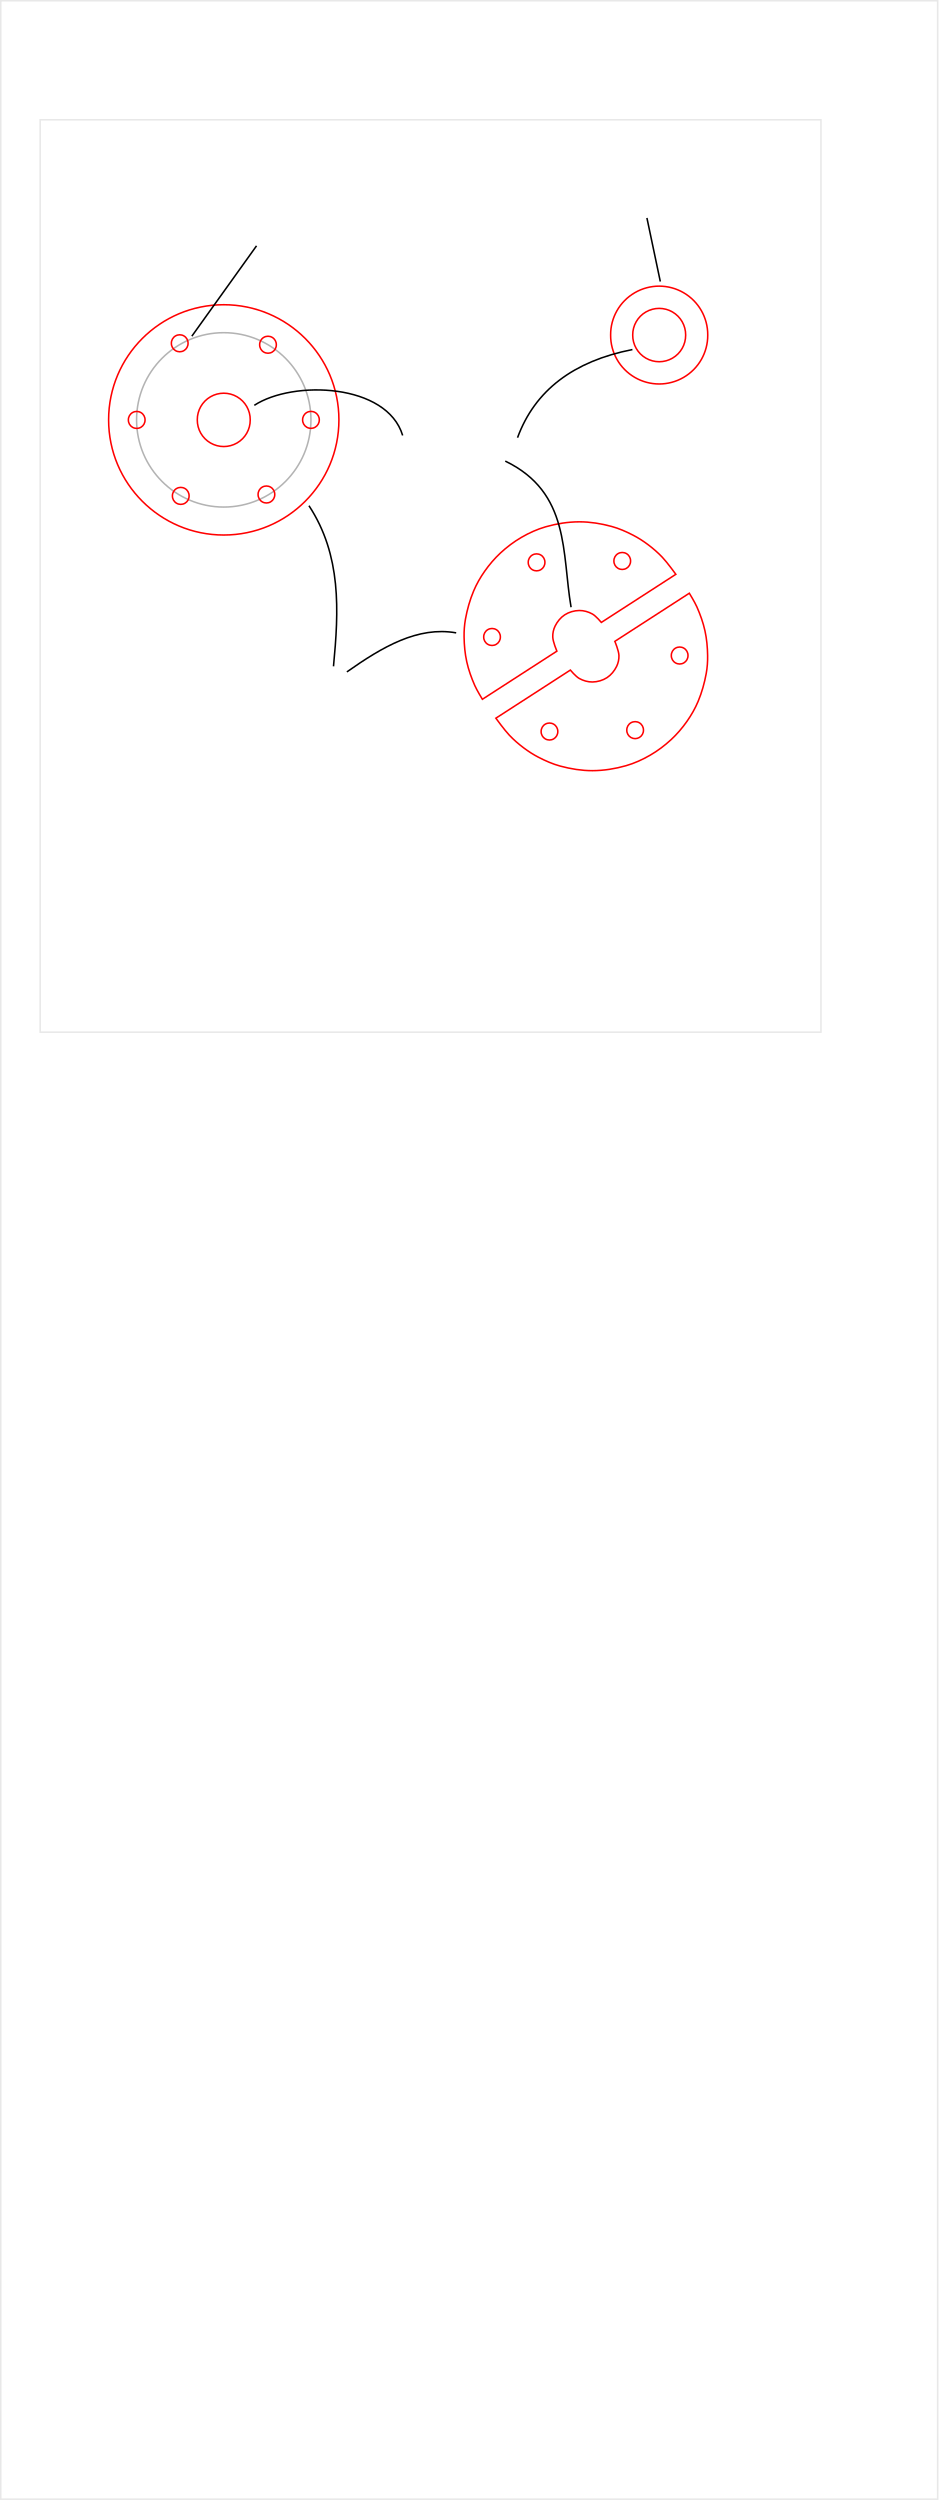
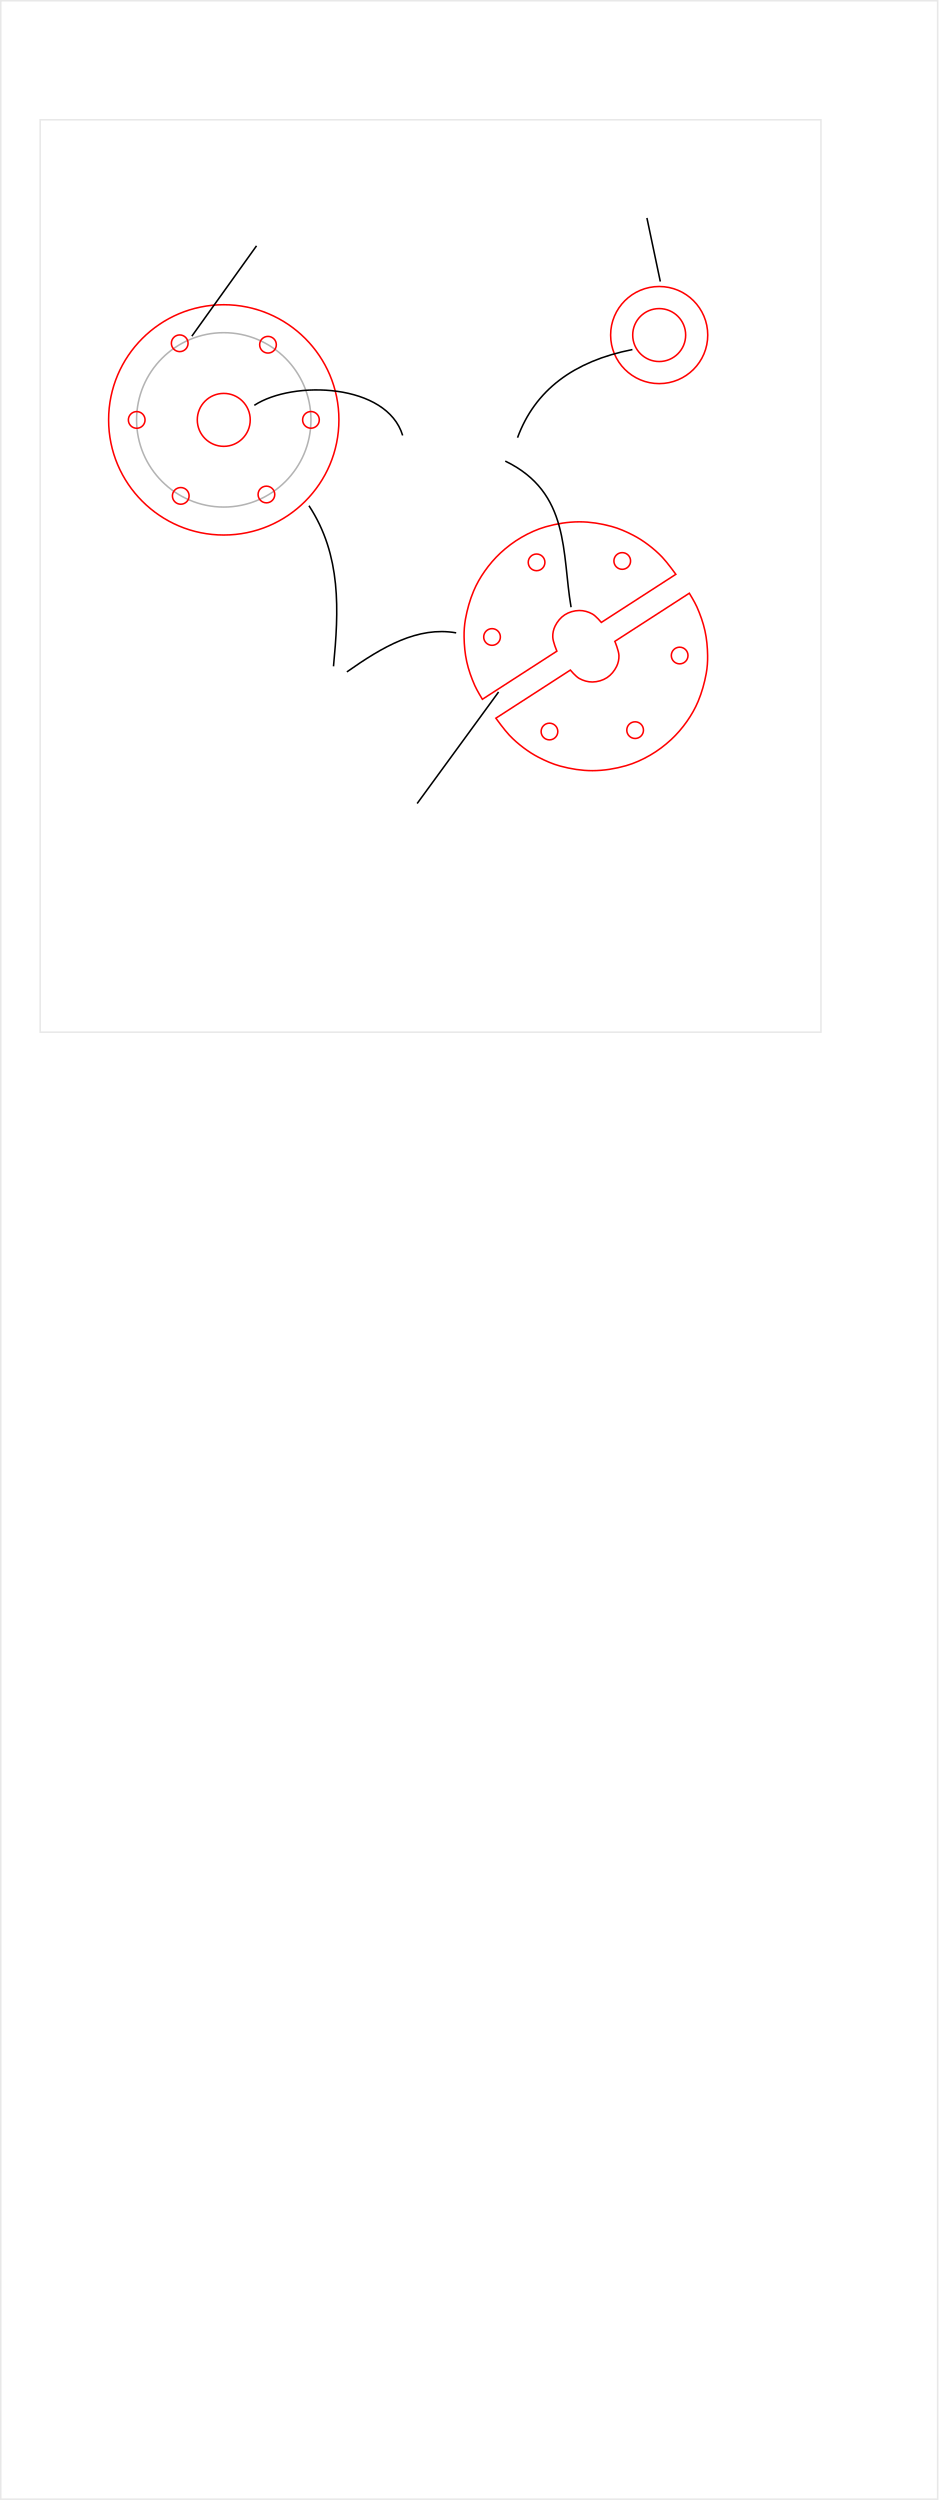
<svg xmlns="http://www.w3.org/2000/svg" width="601" height="1601" id="svg2" version="1.1">
  <defs id="defs4" />
  <g id="layer1" transform="translate(-45.21875,108.125)">
    <rect style="opacity:0.449;fill:none;stroke:#cccccc;stroke-width:1;stroke-linecap:butt;stroke-miterlimit:4;stroke-opacity:1;stroke-dasharray:none;stroke-dashoffset:0" id="rect2985" width="600" height="1599.999" x="45.714" y="-107.638" />
    <flowRoot xml:space="preserve" id="flowRoot2987" style="line-height:125%;letter-spacing:0px;word-spacing:0px;color:#000000;fill:#000000;fill-opacity:1;fill-rule:nonzero;stroke:none;stroke-width:1px;marker:none;visibility:visible;display:inline;overflow:visible;enable-background:accumulate" transform="translate(45.21875,-108.125)">
      <flowRegion id="flowRegion2989">
        <rect id="rect2991" width="300" height="88.571" x="31.429" y="15.286" />
      </flowRegion>
      <flowPara id="flowPara2993">bagel_parameters.svg</flowPara>
    </flowRoot>
-     <path transform="matrix(1.759036,0,0,1.759036,-614.2709,-260.1241)" style="fill:none;stroke:#ff0000;stroke-width:0.568;stroke-linecap:round;stroke-miterlimit:4;stroke-opacity:1;stroke-dasharray:none;stroke-dashoffset:0" id="path3014" d="m 267.69,184.845 a 17.678,17.678 0 1 1 -35.355,0 17.678,17.678 0 1 1 35.355,0 z" />
-     <path style="fill:none;stroke:#ff0000;stroke-width:0.568;stroke-linecap:round;stroke-miterlimit:4;stroke-opacity:1;stroke-dasharray:none;stroke-dashoffset:0" id="path3016" d="m 288.904,197.472 a 41.921,41.921 0 1 1 -83.843,0 41.921,41.921 0 1 1 83.843,0 z" transform="matrix(1.759036,0,0,1.759036,-608.9402,-282.3353)" />
-     <path style="fill:none;stroke:#b3b3b3;stroke-width:0.751;stroke-linecap:round;stroke-miterlimit:4;stroke-opacity:1;stroke-dasharray:none;stroke-dashoffset:0" id="path3016-2" d="m 288.904,197.472 a 41.921,41.921 0 1 1 -83.843,0 41.921,41.921 0 1 1 83.843,0 z" transform="matrix(1.331939,0,0,1.331939,-503.4548,-197.9958)" />
-     <path style="fill:none;stroke:#ff0000;stroke-width:0.568;stroke-linecap:round;stroke-miterlimit:4;stroke-opacity:1;stroke-dasharray:none;stroke-dashoffset:0" id="path3219" d="m 335.714,151.121 a 3.036,3.036 0 1 1 -6.071,0 3.036,3.036 0 1 1 6.071,0 z" transform="matrix(1.759036,0,0,1.759036,-703.8464,-200.8021)" />
-     <path style="fill:none;stroke:#ff0000;stroke-width:0.568;stroke-linecap:round;stroke-miterlimit:4;stroke-opacity:1;stroke-dasharray:none;stroke-dashoffset:0" id="path3219-0" d="m 335.714,151.121 a 3.036,3.036 0 1 1 -6.071,0 3.036,3.036 0 1 1 6.071,0 z" transform="matrix(1.759036,0,0,1.759036,-731.3592,-248.9261)" />
-     <path style="fill:none;stroke:#ff0000;stroke-width:0.568;stroke-linecap:round;stroke-miterlimit:4;stroke-opacity:1;stroke-dasharray:none;stroke-dashoffset:0" id="path3219-0-0" d="m 335.714,151.121 a 3.036,3.036 0 1 1 -6.071,0 3.036,3.036 0 1 1 6.071,0 z" transform="matrix(1.759036,0,0,1.759036,-787.8912,-249.8556)" />
-     <path style="fill:none;stroke:#ff0000;stroke-width:0.568;stroke-linecap:round;stroke-miterlimit:4;stroke-opacity:1;stroke-dasharray:none;stroke-dashoffset:0" id="path3219-0-0-2" d="m 335.714,151.121 a 3.036,3.036 0 1 1 -6.071,0 3.036,3.036 0 1 1 6.071,0 z" transform="matrix(1.759036,0,0,1.759036,-815.4331,-200.7689)" />
-     <path style="fill:none;stroke:#ff0000;stroke-width:0.568;stroke-linecap:round;stroke-miterlimit:4;stroke-opacity:1;stroke-dasharray:none;stroke-dashoffset:0" id="path3219-0-0-5" d="m 335.714,151.121 a 3.036,3.036 0 1 1 -6.071,0 3.036,3.036 0 1 1 6.071,0 z" transform="matrix(1.759036,0,0,1.759036,-787.2249,-152.1264)" />
-     <path style="fill:none;stroke:#ff0000;stroke-width:0.568;stroke-linecap:round;stroke-miterlimit:4;stroke-opacity:1;stroke-dasharray:none;stroke-dashoffset:0" id="path3219-0-0-4" d="m 335.714,151.121 a 3.036,3.036 0 1 1 -6.071,0 3.036,3.036 0 1 1 6.071,0 z" transform="matrix(1.759036,0,0,1.759036,-732.3633,-153.0148)" />
-     <path transform="matrix(0.9590362,0,0,0.9590362,-414.2607,-112.2484)" style="fill:none;stroke:#ff0000;stroke-width:1.043;stroke-linecap:round;stroke-miterlimit:4;stroke-opacity:1;stroke-dasharray:none;stroke-dashoffset:0" id="path3014-3" d="m 267.69,184.845 a 17.678,17.678 0 1 1 -35.355,0 17.678,17.678 0 1 1 35.355,0 z" />
-     <path style="fill:none;stroke:#ff0000;stroke-width:0.568;stroke-linecap:round;stroke-miterlimit:4;stroke-opacity:1;stroke-dasharray:none;stroke-dashoffset:0" id="path3016-4" d="m 288.904,197.472 a 41.921,41.921 0 1 1 -83.843,0 41.921,41.921 0 1 1 83.843,0 z" transform="matrix(1.759036,0,0,1.759036,-245.934,-186.5975)" />
-     <path style="fill:none;stroke:#b3b3b3;stroke-width:0.751;stroke-linecap:round;stroke-miterlimit:4;stroke-opacity:1;stroke-dasharray:none;stroke-dashoffset:0" id="path3016-2-3" d="m 288.904,197.472 a 41.921,41.921 0 1 1 -83.843,0 41.921,41.921 0 1 1 83.843,0 z" transform="matrix(1.331939,0,0,1.331939,-140.4486,-102.2579)" />
-     <path style="fill:none;stroke:#ff0000;stroke-width:0.568;stroke-linecap:round;stroke-miterlimit:4;stroke-opacity:1;stroke-dasharray:none;stroke-dashoffset:0" id="path3219-9" d="m 335.714,151.121 a 3.036,3.036 0 1 1 -6.071,0 3.036,3.036 0 1 1 6.071,0 z" transform="matrix(1.759036,0,0,1.759036,-340.8401,-105.0643)" />
-     <path style="fill:none;stroke:#ff0000;stroke-width:0.568;stroke-linecap:round;stroke-miterlimit:4;stroke-opacity:1;stroke-dasharray:none;stroke-dashoffset:0" id="path3219-0-8" d="m 335.714,151.121 a 3.036,3.036 0 1 1 -6.071,0 3.036,3.036 0 1 1 6.071,0 z" transform="matrix(1.759036,0,0,1.759036,-368.3529,-153.1882)" />
-     <path style="fill:none;stroke:#ff0000;stroke-width:0.568;stroke-linecap:round;stroke-miterlimit:4;stroke-opacity:1;stroke-dasharray:none;stroke-dashoffset:0" id="path3219-0-0-6" d="m 335.714,151.121 a 3.036,3.036 0 1 1 -6.071,0 3.036,3.036 0 1 1 6.071,0 z" transform="matrix(1.759036,0,0,1.759036,-424.885,-154.1177)" />
-     <path style="fill:none;stroke:#ff0000;stroke-width:0.568;stroke-linecap:round;stroke-miterlimit:4;stroke-opacity:1;stroke-dasharray:none;stroke-dashoffset:0" id="path3219-0-0-2-2" d="m 335.714,151.121 a 3.036,3.036 0 1 1 -6.071,0 3.036,3.036 0 1 1 6.071,0 z" transform="matrix(1.759036,0,0,1.759036,-452.4269,-105.031)" />
-     <path style="fill:none;stroke:#ff0000;stroke-width:0.568;stroke-linecap:round;stroke-miterlimit:4;stroke-opacity:1;stroke-dasharray:none;stroke-dashoffset:0" id="path3219-0-0-5-1" d="m 335.714,151.121 a 3.036,3.036 0 1 1 -6.071,0 3.036,3.036 0 1 1 6.071,0 z" transform="matrix(1.759036,0,0,1.759036,-424.2187,-56.38852)" />
-     <path style="fill:none;stroke:#ff0000;stroke-width:0.568;stroke-linecap:round;stroke-miterlimit:4;stroke-opacity:1;stroke-dasharray:none;stroke-dashoffset:0" id="path3219-0-0-4-2" d="m 335.714,151.121 a 3.036,3.036 0 1 1 -6.071,0 3.036,3.036 0 1 1 6.071,0 z" transform="matrix(1.759036,0,0,1.759036,-369.357,-57.27698)" />
-     <path transform="matrix(0.9590362,0,0,0.9590362,-51.25447,-16.51054)" style="fill:none;stroke:#ff0000;stroke-width:1.043;stroke-linecap:round;stroke-miterlimit:4;stroke-opacity:1;stroke-dasharray:none;stroke-dashoffset:0" id="path3014-3-3" d="m 267.69,184.845 a 17.678,17.678 0 1 1 -35.355,0 17.678,17.678 0 1 1 35.355,0 z" />
-     <path transform="matrix(1.759036,0,0,1.759036,27.58012,-218.7021)" style="fill:none;stroke:#ff0000;stroke-width:0.568;stroke-linecap:round;stroke-miterlimit:4;stroke-opacity:1;stroke-dasharray:none;stroke-dashoffset:0" id="path3014-7" d="m 267.69,184.845 a 17.678,17.678 0 1 1 -35.355,0 17.678,17.678 0 1 1 35.355,0 z" />
-     <path transform="matrix(0.9590362,0,0,0.9590362,227.5903,-70.82633)" style="fill:none;stroke:#ff0000;stroke-width:1.043;stroke-linecap:round;stroke-miterlimit:4;stroke-opacity:1;stroke-dasharray:none;stroke-dashoffset:0" id="path3014-3-1" d="m 267.69,184.845 a 17.678,17.678 0 1 1 -35.355,0 17.678,17.678 0 1 1 35.355,0 z" />
-     <path style="fill:none;stroke:#ff0000;stroke-width:0.568;stroke-linecap:round;stroke-miterlimit:4;stroke-opacity:1;stroke-dasharray:none;stroke-dashoffset:0" id="path3016-4-1" d="m 288.904,197.472 a 41.921,41.921 0 1 1 -83.843,0 41.921,41.921 0 1 1 83.843,0 z" transform="matrix(1.759036,0,0,1.759036,-572.0892,-70.19899)" />
-     <path style="fill:none;stroke:#b3b3b3;stroke-width:0.751;stroke-linecap:round;stroke-miterlimit:4;stroke-opacity:1;stroke-dasharray:none;stroke-dashoffset:0" id="path3016-2-3-9" d="m 288.904,197.472 a 41.921,41.921 0 1 1 -83.843,0 41.921,41.921 0 1 1 83.843,0 z" transform="matrix(1.331939,0,0,1.331939,-466.6038,14.14054)" />
-     <path style="fill:none;stroke:#ff0000;stroke-width:0.568;stroke-linecap:round;stroke-miterlimit:4;stroke-opacity:1;stroke-dasharray:none;stroke-dashoffset:0" id="path3219-9-0" d="m 335.714,151.121 a 3.036,3.036 0 1 1 -6.071,0 3.036,3.036 0 1 1 6.071,0 z" transform="matrix(1.759036,0,0,1.759036,-666.9954,11.33423)" />
-     <path style="fill:none;stroke:#ff0000;stroke-width:0.568;stroke-linecap:round;stroke-miterlimit:4;stroke-opacity:1;stroke-dasharray:none;stroke-dashoffset:0" id="path3219-0-8-4" d="m 335.714,151.121 a 3.036,3.036 0 1 1 -6.071,0 3.036,3.036 0 1 1 6.071,0 z" transform="matrix(1.759036,0,0,1.759036,-694.5081,-36.78972)" />
-     <path style="fill:none;stroke:#ff0000;stroke-width:0.568;stroke-linecap:round;stroke-miterlimit:4;stroke-opacity:1;stroke-dasharray:none;stroke-dashoffset:0" id="path3219-0-0-6-8" d="m 335.714,151.121 a 3.036,3.036 0 1 1 -6.071,0 3.036,3.036 0 1 1 6.071,0 z" transform="matrix(1.759036,0,0,1.759036,-751.0402,-37.71925)" />
-     <path style="fill:none;stroke:#ff0000;stroke-width:0.568;stroke-linecap:round;stroke-miterlimit:4;stroke-opacity:1;stroke-dasharray:none;stroke-dashoffset:0" id="path3219-0-0-2-2-6" d="m 335.714,151.121 a 3.036,3.036 0 1 1 -6.071,0 3.036,3.036 0 1 1 6.071,0 z" transform="matrix(1.759036,0,0,1.759036,-778.5821,11.36745)" />
-     <path style="fill:none;stroke:#ff0000;stroke-width:0.568;stroke-linecap:round;stroke-miterlimit:4;stroke-opacity:1;stroke-dasharray:none;stroke-dashoffset:0" id="path3219-0-0-5-1-1" d="m 335.714,151.121 a 3.036,3.036 0 1 1 -6.071,0 3.036,3.036 0 1 1 6.071,0 z" transform="matrix(1.759036,0,0,1.759036,-750.3739,60.00996)" />
-     <path style="fill:none;stroke:#ff0000;stroke-width:0.568;stroke-linecap:round;stroke-miterlimit:4;stroke-opacity:1;stroke-dasharray:none;stroke-dashoffset:0" id="path3219-0-0-4-2-7" d="m 335.714,151.121 a 3.036,3.036 0 1 1 -6.071,0 3.036,3.036 0 1 1 6.071,0 z" transform="matrix(1.759036,0,0,1.759036,-695.5122,59.1215)" />
-     <path transform="matrix(0.9590362,0,0,0.9590362,-377.4097,99.88794)" style="fill:none;stroke:#ff0000;stroke-width:1.043;stroke-linecap:round;stroke-miterlimit:4;stroke-opacity:1;stroke-dasharray:none;stroke-dashoffset:0" id="path3014-3-3-7" d="m 267.69,184.845 a 17.678,17.678 0 1 1 -35.355,0 17.678,17.678 0 1 1 35.355,0 z" />
+     <path transform="matrix(1.759036,0,0,1.759036,-614.2709,-260.1241)" style="fill:none;stroke:#ff0000;stroke-width:0.568;stroke-linecap:round;stroke-miterlimit:4;stroke-opacity:1;stroke-dasharray:none;stroke-dashoffset:0" id="path3014" d="m 267.69,184.845 c 0,9.763 -7.915,17.678 -17.678,17.678 -9.763,0 -17.678,-7.915 -17.678,-17.678 0,-9.763 7.915,-17.678 17.678,-17.678 9.763,0 17.678,7.915 17.678,17.678 z" />
+     <path style="fill:none;stroke:#ff0000;stroke-width:0.568;stroke-linecap:round;stroke-miterlimit:4;stroke-opacity:1;stroke-dasharray:none;stroke-dashoffset:0" id="path3016" d="m 288.904,197.472 c 0,23.153 -18.769,41.921 -41.921,41.921 -23.153,0 -41.921,-18.769 -41.921,-41.921 0,-23.153 18.769,-41.921 41.921,-41.921 23.153,0 41.921,18.769 41.921,41.921 z" transform="matrix(1.759036,0,0,1.759036,-608.9402,-282.3353)" />
+     <path style="fill:none;stroke:#b3b3b3;stroke-width:0.751;stroke-linecap:round;stroke-miterlimit:4;stroke-opacity:1;stroke-dasharray:none;stroke-dashoffset:0" id="path3016-2" d="m 288.904,197.472 c 0,23.153 -18.769,41.921 -41.921,41.921 -23.153,0 -41.921,-18.769 -41.921,-41.921 0,-23.153 18.769,-41.921 41.921,-41.921 23.153,0 41.921,18.769 41.921,41.921 z" transform="matrix(1.331939,0,0,1.331939,-503.4548,-197.9958)" />
+     <path style="fill:none;stroke:#ff0000;stroke-width:0.568;stroke-linecap:round;stroke-miterlimit:4;stroke-opacity:1;stroke-dasharray:none;stroke-dashoffset:0" id="path3219" d="m 335.714,151.121 c 0,1.677 -1.359,3.036 -3.036,3.036 -1.677,0 -3.036,-1.359 -3.036,-3.036 0,-1.677 1.359,-3.036 3.036,-3.036 1.677,0 3.036,1.359 3.036,3.036 z" transform="matrix(1.759036,0,0,1.759036,-703.8464,-200.8021)" />
+     <path style="fill:none;stroke:#ff0000;stroke-width:0.568;stroke-linecap:round;stroke-miterlimit:4;stroke-opacity:1;stroke-dasharray:none;stroke-dashoffset:0" id="path3219-0" d="m 335.714,151.121 c 0,1.677 -1.359,3.036 -3.036,3.036 -1.677,0 -3.036,-1.359 -3.036,-3.036 0,-1.677 1.359,-3.036 3.036,-3.036 1.677,0 3.036,1.359 3.036,3.036 z" transform="matrix(1.759036,0,0,1.759036,-731.3592,-248.9261)" />
+     <path style="fill:none;stroke:#ff0000;stroke-width:0.568;stroke-linecap:round;stroke-miterlimit:4;stroke-opacity:1;stroke-dasharray:none;stroke-dashoffset:0" id="path3219-0-0" d="m 335.714,151.121 c 0,1.677 -1.359,3.036 -3.036,3.036 -1.677,0 -3.036,-1.359 -3.036,-3.036 0,-1.677 1.359,-3.036 3.036,-3.036 1.677,0 3.036,1.359 3.036,3.036 z" transform="matrix(1.759036,0,0,1.759036,-787.8912,-249.8556)" />
+     <path style="fill:none;stroke:#ff0000;stroke-width:0.568;stroke-linecap:round;stroke-miterlimit:4;stroke-opacity:1;stroke-dasharray:none;stroke-dashoffset:0" id="path3219-0-0-2" d="m 335.714,151.121 c 0,1.677 -1.359,3.036 -3.036,3.036 -1.677,0 -3.036,-1.359 -3.036,-3.036 0,-1.677 1.359,-3.036 3.036,-3.036 1.677,0 3.036,1.359 3.036,3.036 z" transform="matrix(1.759036,0,0,1.759036,-815.4331,-200.7689)" />
+     <path style="fill:none;stroke:#ff0000;stroke-width:0.568;stroke-linecap:round;stroke-miterlimit:4;stroke-opacity:1;stroke-dasharray:none;stroke-dashoffset:0" id="path3219-0-0-5" d="m 335.714,151.121 c 0,1.677 -1.359,3.036 -3.036,3.036 -1.677,0 -3.036,-1.359 -3.036,-3.036 0,-1.677 1.359,-3.036 3.036,-3.036 1.677,0 3.036,1.359 3.036,3.036 z" transform="matrix(1.759036,0,0,1.759036,-787.2249,-152.1264)" />
+     <path style="fill:none;stroke:#ff0000;stroke-width:0.568;stroke-linecap:round;stroke-miterlimit:4;stroke-opacity:1;stroke-dasharray:none;stroke-dashoffset:0" id="path3219-0-0-4" d="m 335.714,151.121 c 0,1.677 -1.359,3.036 -3.036,3.036 -1.677,0 -3.036,-1.359 -3.036,-3.036 0,-1.677 1.359,-3.036 3.036,-3.036 1.677,0 3.036,1.359 3.036,3.036 z" transform="matrix(1.759036,0,0,1.759036,-732.3633,-153.0148)" />
+     <path transform="matrix(0.9590362,0,0,0.9590362,-414.2607,-112.2484)" style="fill:none;stroke:#ff0000;stroke-width:1.043;stroke-linecap:round;stroke-miterlimit:4;stroke-opacity:1;stroke-dasharray:none;stroke-dashoffset:0" id="path3014-3" d="m 267.69,184.845 c 0,9.763 -7.915,17.678 -17.678,17.678 -9.763,0 -17.678,-7.915 -17.678,-17.678 0,-9.763 7.915,-17.678 17.678,-17.678 9.763,0 17.678,7.915 17.678,17.678 z" />
+     <path style="fill:none;stroke:#ff0000;stroke-width:0.568;stroke-linecap:round;stroke-miterlimit:4;stroke-opacity:1;stroke-dasharray:none;stroke-dashoffset:0" id="path3016-4" d="m 288.904,197.472 c 0,23.153 -18.769,41.921 -41.921,41.921 -23.153,0 -41.921,-18.769 -41.921,-41.921 0,-23.153 18.769,-41.921 41.921,-41.921 23.153,0 41.921,18.769 41.921,41.921 z" transform="matrix(1.759036,0,0,1.759036,-245.934,-186.5975)" />
+     <path style="fill:none;stroke:#b3b3b3;stroke-width:0.751;stroke-linecap:round;stroke-miterlimit:4;stroke-opacity:1;stroke-dasharray:none;stroke-dashoffset:0" id="path3016-2-3" d="m 288.904,197.472 c 0,23.153 -18.769,41.921 -41.921,41.921 -23.153,0 -41.921,-18.769 -41.921,-41.921 0,-23.153 18.769,-41.921 41.921,-41.921 23.153,0 41.921,18.769 41.921,41.921 z" transform="matrix(1.331939,0,0,1.331939,-140.4486,-102.2579)" />
+     <path style="fill:none;stroke:#ff0000;stroke-width:0.568;stroke-linecap:round;stroke-miterlimit:4;stroke-opacity:1;stroke-dasharray:none;stroke-dashoffset:0" id="path3219-9" d="m 335.714,151.121 c 0,1.677 -1.359,3.036 -3.036,3.036 -1.677,0 -3.036,-1.359 -3.036,-3.036 0,-1.677 1.359,-3.036 3.036,-3.036 1.677,0 3.036,1.359 3.036,3.036 z" transform="matrix(1.759036,0,0,1.759036,-340.8401,-105.0643)" />
+     <path style="fill:none;stroke:#ff0000;stroke-width:0.568;stroke-linecap:round;stroke-miterlimit:4;stroke-opacity:1;stroke-dasharray:none;stroke-dashoffset:0" id="path3219-0-8" d="m 335.714,151.121 c 0,1.677 -1.359,3.036 -3.036,3.036 -1.677,0 -3.036,-1.359 -3.036,-3.036 0,-1.677 1.359,-3.036 3.036,-3.036 1.677,0 3.036,1.359 3.036,3.036 z" transform="matrix(1.759036,0,0,1.759036,-368.3529,-153.1882)" />
+     <path style="fill:none;stroke:#ff0000;stroke-width:0.568;stroke-linecap:round;stroke-miterlimit:4;stroke-opacity:1;stroke-dasharray:none;stroke-dashoffset:0" id="path3219-0-0-6" d="m 335.714,151.121 c 0,1.677 -1.359,3.036 -3.036,3.036 -1.677,0 -3.036,-1.359 -3.036,-3.036 0,-1.677 1.359,-3.036 3.036,-3.036 1.677,0 3.036,1.359 3.036,3.036 z" transform="matrix(1.759036,0,0,1.759036,-424.885,-154.1177)" />
+     <path style="fill:none;stroke:#ff0000;stroke-width:0.568;stroke-linecap:round;stroke-miterlimit:4;stroke-opacity:1;stroke-dasharray:none;stroke-dashoffset:0" id="path3219-0-0-2-2" d="m 335.714,151.121 c 0,1.677 -1.359,3.036 -3.036,3.036 -1.677,0 -3.036,-1.359 -3.036,-3.036 0,-1.677 1.359,-3.036 3.036,-3.036 1.677,0 3.036,1.359 3.036,3.036 z" transform="matrix(1.759036,0,0,1.759036,-452.4269,-105.031)" />
+     <path style="fill:none;stroke:#ff0000;stroke-width:0.568;stroke-linecap:round;stroke-miterlimit:4;stroke-opacity:1;stroke-dasharray:none;stroke-dashoffset:0" id="path3219-0-0-5-1" d="m 335.714,151.121 c 0,1.677 -1.359,3.036 -3.036,3.036 -1.677,0 -3.036,-1.359 -3.036,-3.036 0,-1.677 1.359,-3.036 3.036,-3.036 1.677,0 3.036,1.359 3.036,3.036 z" transform="matrix(1.759036,0,0,1.759036,-424.2187,-56.38852)" />
+     <path style="fill:none;stroke:#ff0000;stroke-width:0.568;stroke-linecap:round;stroke-miterlimit:4;stroke-opacity:1;stroke-dasharray:none;stroke-dashoffset:0" id="path3219-0-0-4-2" d="m 335.714,151.121 c 0,1.677 -1.359,3.036 -3.036,3.036 -1.677,0 -3.036,-1.359 -3.036,-3.036 0,-1.677 1.359,-3.036 3.036,-3.036 1.677,0 3.036,1.359 3.036,3.036 z" transform="matrix(1.759036,0,0,1.759036,-369.357,-57.27698)" />
+     <path transform="matrix(0.9590362,0,0,0.9590362,-51.25447,-16.51054)" style="fill:none;stroke:#ff0000;stroke-width:1.043;stroke-linecap:round;stroke-miterlimit:4;stroke-opacity:1;stroke-dasharray:none;stroke-dashoffset:0" id="path3014-3-3" d="m 267.69,184.845 c 0,9.763 -7.915,17.678 -17.678,17.678 -9.763,0 -17.678,-7.915 -17.678,-17.678 0,-9.763 7.915,-17.678 17.678,-17.678 9.763,0 17.678,7.915 17.678,17.678 z" />
+     <path transform="matrix(1.759036,0,0,1.759036,27.58012,-218.7021)" style="fill:none;stroke:#ff0000;stroke-width:0.568;stroke-linecap:round;stroke-miterlimit:4;stroke-opacity:1;stroke-dasharray:none;stroke-dashoffset:0" id="path3014-7" d="m 267.69,184.845 c 0,9.763 -7.915,17.678 -17.678,17.678 -9.763,0 -17.678,-7.915 -17.678,-17.678 0,-9.763 7.915,-17.678 17.678,-17.678 9.763,0 17.678,7.915 17.678,17.678 z" />
+     <path transform="matrix(0.9590362,0,0,0.9590362,227.5903,-70.82633)" style="fill:none;stroke:#ff0000;stroke-width:1.043;stroke-linecap:round;stroke-miterlimit:4;stroke-opacity:1;stroke-dasharray:none;stroke-dashoffset:0" id="path3014-3-1" d="m 267.69,184.845 c 0,9.763 -7.915,17.678 -17.678,17.678 -9.763,0 -17.678,-7.915 -17.678,-17.678 0,-9.763 7.915,-17.678 17.678,-17.678 9.763,0 17.678,7.915 17.678,17.678 z" />
+     <path style="fill:none;stroke:#ff0000;stroke-width:0.568;stroke-linecap:round;stroke-miterlimit:4;stroke-opacity:1;stroke-dasharray:none;stroke-dashoffset:0" id="path3016-4-1" d="m 288.904,197.472 c 0,23.153 -18.769,41.921 -41.921,41.921 -23.153,0 -41.921,-18.769 -41.921,-41.921 0,-23.153 18.769,-41.921 41.921,-41.921 23.153,0 41.921,18.769 41.921,41.921 z" transform="matrix(1.759036,0,0,1.759036,-572.0892,-70.19899)" />
+     <path style="fill:none;stroke:#b3b3b3;stroke-width:0.751;stroke-linecap:round;stroke-miterlimit:4;stroke-opacity:1;stroke-dasharray:none;stroke-dashoffset:0" id="path3016-2-3-9" d="m 288.904,197.472 c 0,23.153 -18.769,41.921 -41.921,41.921 -23.153,0 -41.921,-18.769 -41.921,-41.921 0,-23.153 18.769,-41.921 41.921,-41.921 23.153,0 41.921,18.769 41.921,41.921 z" transform="matrix(1.331939,0,0,1.331939,-466.6038,14.14054)" />
+     <path style="fill:none;stroke:#ff0000;stroke-width:0.568;stroke-linecap:round;stroke-miterlimit:4;stroke-opacity:1;stroke-dasharray:none;stroke-dashoffset:0" id="path3219-9-0" d="m 335.714,151.121 c 0,1.677 -1.359,3.036 -3.036,3.036 -1.677,0 -3.036,-1.359 -3.036,-3.036 0,-1.677 1.359,-3.036 3.036,-3.036 1.677,0 3.036,1.359 3.036,3.036 z" transform="matrix(1.759036,0,0,1.759036,-666.9954,11.33423)" />
+     <path style="fill:none;stroke:#ff0000;stroke-width:0.568;stroke-linecap:round;stroke-miterlimit:4;stroke-opacity:1;stroke-dasharray:none;stroke-dashoffset:0" id="path3219-0-8-4" d="m 335.714,151.121 c 0,1.677 -1.359,3.036 -3.036,3.036 -1.677,0 -3.036,-1.359 -3.036,-3.036 0,-1.677 1.359,-3.036 3.036,-3.036 1.677,0 3.036,1.359 3.036,3.036 z" transform="matrix(1.759036,0,0,1.759036,-694.5081,-36.78972)" />
+     <path style="fill:none;stroke:#ff0000;stroke-width:0.568;stroke-linecap:round;stroke-miterlimit:4;stroke-opacity:1;stroke-dasharray:none;stroke-dashoffset:0" id="path3219-0-0-6-8" d="m 335.714,151.121 c 0,1.677 -1.359,3.036 -3.036,3.036 -1.677,0 -3.036,-1.359 -3.036,-3.036 0,-1.677 1.359,-3.036 3.036,-3.036 1.677,0 3.036,1.359 3.036,3.036 z" transform="matrix(1.759036,0,0,1.759036,-751.0402,-37.71925)" />
+     <path style="fill:none;stroke:#ff0000;stroke-width:0.568;stroke-linecap:round;stroke-miterlimit:4;stroke-opacity:1;stroke-dasharray:none;stroke-dashoffset:0" id="path3219-0-0-2-2-6" d="m 335.714,151.121 c 0,1.677 -1.359,3.036 -3.036,3.036 -1.677,0 -3.036,-1.359 -3.036,-3.036 0,-1.677 1.359,-3.036 3.036,-3.036 1.677,0 3.036,1.359 3.036,3.036 z" transform="matrix(1.759036,0,0,1.759036,-778.5821,11.36745)" />
+     <path style="fill:none;stroke:#ff0000;stroke-width:0.568;stroke-linecap:round;stroke-miterlimit:4;stroke-opacity:1;stroke-dasharray:none;stroke-dashoffset:0" id="path3219-0-0-5-1-1" d="m 335.714,151.121 c 0,1.677 -1.359,3.036 -3.036,3.036 -1.677,0 -3.036,-1.359 -3.036,-3.036 0,-1.677 1.359,-3.036 3.036,-3.036 1.677,0 3.036,1.359 3.036,3.036 z" transform="matrix(1.759036,0,0,1.759036,-750.3739,60.00996)" />
+     <path style="fill:none;stroke:#ff0000;stroke-width:0.568;stroke-linecap:round;stroke-miterlimit:4;stroke-opacity:1;stroke-dasharray:none;stroke-dashoffset:0" id="path3219-0-0-4-2-7" d="m 335.714,151.121 c 0,1.677 -1.359,3.036 -3.036,3.036 -1.677,0 -3.036,-1.359 -3.036,-3.036 0,-1.677 1.359,-3.036 3.036,-3.036 1.677,0 3.036,1.359 3.036,3.036 z" transform="matrix(1.759036,0,0,1.759036,-695.5122,59.1215)" />
+     <path transform="matrix(0.9590362,0,0,0.9590362,-377.4097,99.88794)" style="fill:none;stroke:#ff0000;stroke-width:1.043;stroke-linecap:round;stroke-miterlimit:4;stroke-opacity:1;stroke-dasharray:none;stroke-dashoffset:0" id="path3014-3-3-7" d="m 267.69,184.845 c 0,9.763 -7.915,17.678 -17.678,17.678 -9.763,0 -17.678,-7.915 -17.678,-17.678 0,-9.763 7.915,-17.678 17.678,-17.678 9.763,0 17.678,7.915 17.678,17.678 z" />
    <path style="color:#000000;fill:none;stroke:#000000;stroke-width:1px;stroke-linecap:butt;stroke-linejoin:miter;stroke-miterlimit:4;stroke-opacity:1;stroke-dasharray:none;stroke-dashoffset:0;marker:none;visibility:visible;display:inline;overflow:visible;enable-background:accumulate" d="m -211.646,325.143 151.372,-97.789" id="path7060" />
    <path style="color:#000000;fill:none;stroke:#ff0000;stroke-width:1px;stroke-linecap:butt;stroke-linejoin:miter;stroke-miterlimit:4;stroke-opacity:1;stroke-dasharray:none;stroke-dashoffset:0;marker:none;visibility:visible;display:inline;overflow:visible;enable-background:accumulate" d="m -199.507,317.301 47.706,-30.819 c 0,0 3.426,4.106 5.71,5.378 2.548,1.418 5.537,2.298 8.453,2.254 3.244,-0.049 6.606,-1.023 9.325,-2.793 2.627,-1.71 4.721,-4.336 6.113,-7.144 1.063,-2.144 1.599,-4.625 1.516,-7.017 -0.11,-3.149 -2.633,-9.079 -2.633,-9.079 l 47.706,-30.819 c 0,0 3.5,5.724 4.849,8.785 2.166,4.915 4.005,10.02 5.159,15.266 1.142,5.189 1.627,10.535 1.707,15.847 0.058,3.839 -0.202,7.706 -0.889,11.484 -1.113,6.117 -2.804,12.177 -5.204,17.913 -1.872,4.476 -4.316,8.733 -7.101,12.706 -2.961,4.224 -6.345,8.194 -10.125,11.705 -4.108,3.816 -8.646,7.228 -13.499,10.037 -4.864,2.816 -10.059,5.179 -15.463,6.724 -6.953,1.988 -14.23,3.151 -21.461,3.172 -6.958,0.02 -13.949,-1.124 -20.668,-2.936 -4.802,-1.295 -9.402,-3.337 -13.824,-5.612 -3.364,-1.73 -6.562,-3.8 -9.587,-6.071 -3.24,-2.433 -6.322,-5.108 -9.111,-8.047 -3.203,-3.376 -8.68,-10.935 -8.68,-10.935 z" id="path7062" />
-     <path style="fill:none;stroke:#ff0000;stroke-width:0.568;stroke-linecap:round;stroke-miterlimit:4;stroke-opacity:1;stroke-dasharray:none;stroke-dashoffset:0" id="path3219-9-0-5" d="m 335.714,151.121 a 3.036,3.036 0 1 1 -6.071,0 3.036,3.036 0 1 1 6.071,0 z" transform="matrix(1.759036,0,0,1.759036,-104.721,45.84108)" />
-     <path style="fill:none;stroke:#ff0000;stroke-width:0.568;stroke-linecap:round;stroke-miterlimit:4;stroke-opacity:1;stroke-dasharray:none;stroke-dashoffset:0" id="path3219-0-0-5-1-1-7" d="m 335.714,151.121 a 3.036,3.036 0 1 1 -6.071,0 3.036,3.036 0 1 1 6.071,0 z" transform="matrix(1.759036,0,0,1.759036,-188.0995,94.51681)" />
-     <path style="fill:none;stroke:#ff0000;stroke-width:0.568;stroke-linecap:round;stroke-miterlimit:4;stroke-opacity:1;stroke-dasharray:none;stroke-dashoffset:0" id="path3219-0-0-4-2-7-0" d="m 335.714,151.121 a 3.036,3.036 0 1 1 -6.071,0 3.036,3.036 0 1 1 6.071,0 z" transform="matrix(1.759036,0,0,1.759036,-133.2379,93.62834)" />
+     <path style="fill:none;stroke:#ff0000;stroke-width:0.568;stroke-linecap:round;stroke-miterlimit:4;stroke-opacity:1;stroke-dasharray:none;stroke-dashoffset:0" id="path3219-9-0-5" d="m 335.714,151.121 c 0,1.677 -1.359,3.036 -3.036,3.036 -1.677,0 -3.036,-1.359 -3.036,-3.036 0,-1.677 1.359,-3.036 3.036,-3.036 1.677,0 3.036,1.359 3.036,3.036 z" transform="matrix(1.759036,0,0,1.759036,-104.721,45.84108)" />
+     <path style="fill:none;stroke:#ff0000;stroke-width:0.568;stroke-linecap:round;stroke-miterlimit:4;stroke-opacity:1;stroke-dasharray:none;stroke-dashoffset:0" id="path3219-0-0-5-1-1-7" d="m 335.714,151.121 c 0,1.677 -1.359,3.036 -3.036,3.036 -1.677,0 -3.036,-1.359 -3.036,-3.036 0,-1.677 1.359,-3.036 3.036,-3.036 1.677,0 3.036,1.359 3.036,3.036 z" transform="matrix(1.759036,0,0,1.759036,-188.0995,94.51681)" />
+     <path style="fill:none;stroke:#ff0000;stroke-width:0.568;stroke-linecap:round;stroke-miterlimit:4;stroke-opacity:1;stroke-dasharray:none;stroke-dashoffset:0" id="path3219-0-0-4-2-7-0" d="m 335.714,151.121 c 0,1.677 -1.359,3.036 -3.036,3.036 -1.677,0 -3.036,-1.359 -3.036,-3.036 0,-1.677 1.359,-3.036 3.036,-3.036 1.677,0 3.036,1.359 3.036,3.036 z" transform="matrix(1.759036,0,0,1.759036,-133.2379,93.62834)" />
    <path style="color:#000000;fill:none;stroke:#ff0000;stroke-width:1px;stroke-linecap:butt;stroke-linejoin:miter;stroke-miterlimit:4;stroke-opacity:1;stroke-dasharray:none;stroke-dashoffset:0;marker:none;visibility:visible;display:inline;overflow:visible;enable-background:accumulate" d="m 362.767,351.808 47.706,-30.819 c 0,0 3.426,4.106 5.71,5.378 2.548,1.418 5.537,2.298 8.453,2.254 3.244,-0.049 6.606,-1.023 9.325,-2.793 2.627,-1.71 4.721,-4.336 6.113,-7.144 1.063,-2.144 1.599,-4.625 1.516,-7.017 -0.11,-3.149 -2.633,-9.079 -2.633,-9.079 l 47.706,-30.819 c 0,0 3.5,5.724 4.849,8.785 2.166,4.915 4.005,10.02 5.159,15.266 1.142,5.189 1.627,10.535 1.707,15.847 0.058,3.839 -0.202,7.706 -0.889,11.484 -1.113,6.117 -2.804,12.177 -5.204,17.913 -1.872,4.476 -4.316,8.733 -7.101,12.706 -2.961,4.224 -6.345,8.194 -10.125,11.705 -4.108,3.816 -8.646,7.228 -13.499,10.037 -4.864,2.816 -10.059,5.179 -15.463,6.724 -6.953,1.988 -14.23,3.151 -21.461,3.172 -6.958,0.02 -13.949,-1.124 -20.668,-2.936 -4.802,-1.295 -9.402,-3.337 -13.824,-5.612 -3.364,-1.73 -6.562,-3.8 -9.587,-6.071 -3.24,-2.433 -6.322,-5.108 -9.111,-8.047 -3.203,-3.376 -8.68,-10.935 -8.68,-10.935 z" id="path7062-7" />
-     <path style="fill:none;stroke:#ff0000;stroke-width:0.568;stroke-linecap:round;stroke-miterlimit:4;stroke-opacity:1;stroke-dasharray:none;stroke-dashoffset:0" id="path3219-9-0-5-0" d="m 335.714,151.121 a 3.036,3.036 0 1 1 -6.071,0 3.036,3.036 0 1 1 6.071,0 z" transform="matrix(-1.759036,0,0,-1.759036,945.5157,565.6232)" />
-     <path style="fill:none;stroke:#ff0000;stroke-width:0.568;stroke-linecap:round;stroke-miterlimit:4;stroke-opacity:1;stroke-dasharray:none;stroke-dashoffset:0" id="path3219-0-0-5-1-1-7-8" d="m 335.714,151.121 a 3.036,3.036 0 1 1 -6.071,0 3.036,3.036 0 1 1 6.071,0 z" transform="matrix(-1.759036,0,0,-1.759036,1028.894,516.9475)" />
-     <path style="fill:none;stroke:#ff0000;stroke-width:0.568;stroke-linecap:round;stroke-miterlimit:4;stroke-opacity:1;stroke-dasharray:none;stroke-dashoffset:0" id="path3219-0-0-4-2-7-0-0" d="m 335.714,151.121 a 3.036,3.036 0 1 1 -6.071,0 3.036,3.036 0 1 1 6.071,0 z" transform="matrix(-1.759036,0,0,-1.759036,974.0325,517.8359)" />
+     <path style="fill:none;stroke:#ff0000;stroke-width:0.568;stroke-linecap:round;stroke-miterlimit:4;stroke-opacity:1;stroke-dasharray:none;stroke-dashoffset:0" id="path3219-9-0-5-0" d="m 335.714,151.121 c 0,1.677 -1.359,3.036 -3.036,3.036 -1.677,0 -3.036,-1.359 -3.036,-3.036 0,-1.677 1.359,-3.036 3.036,-3.036 1.677,0 3.036,1.359 3.036,3.036 z" transform="matrix(-1.759036,0,0,-1.759036,945.5157,565.6232)" />
+     <path style="fill:none;stroke:#ff0000;stroke-width:0.568;stroke-linecap:round;stroke-miterlimit:4;stroke-opacity:1;stroke-dasharray:none;stroke-dashoffset:0" id="path3219-0-0-5-1-1-7-8" d="m 335.714,151.121 c 0,1.677 -1.359,3.036 -3.036,3.036 -1.677,0 -3.036,-1.359 -3.036,-3.036 0,-1.677 1.359,-3.036 3.036,-3.036 1.677,0 3.036,1.359 3.036,3.036 z" transform="matrix(-1.759036,0,0,-1.759036,1028.894,516.9475)" />
+     <path style="fill:none;stroke:#ff0000;stroke-width:0.568;stroke-linecap:round;stroke-miterlimit:4;stroke-opacity:1;stroke-dasharray:none;stroke-dashoffset:0" id="path3219-0-0-4-2-7-0-0" d="m 335.714,151.121 c 0,1.677 -1.359,3.036 -3.036,3.036 -1.677,0 -3.036,-1.359 -3.036,-3.036 0,-1.677 1.359,-3.036 3.036,-3.036 1.677,0 3.036,1.359 3.036,3.036 z" transform="matrix(-1.759036,0,0,-1.759036,974.0325,517.8359)" />
    <path style="color:#000000;fill:none;stroke:#ff0000;stroke-width:1px;stroke-linecap:butt;stroke-linejoin:miter;stroke-miterlimit:4;stroke-opacity:1;stroke-dasharray:none;stroke-dashoffset:0;marker:none;visibility:visible;display:inline;overflow:visible;enable-background:accumulate" d="m 478.028,259.656 -47.706,30.819 c 0,0 -3.426,-4.106 -5.71,-5.378 -2.548,-1.418 -5.537,-2.298 -8.453,-2.254 -3.244,0.049 -6.606,1.023 -9.325,2.793 -2.627,1.71 -4.721,4.336 -6.113,7.144 -1.063,2.144 -1.599,4.625 -1.516,7.017 0.11,3.149 2.633,9.079 2.633,9.079 l -47.706,30.819 c 0,0 -3.5,-5.724 -4.849,-8.785 -2.166,-4.915 -4.005,-10.02 -5.159,-15.266 -1.142,-5.189 -1.627,-10.535 -1.707,-15.847 -0.058,-3.839 0.202,-7.706 0.889,-11.484 1.113,-6.117 2.804,-12.177 5.204,-17.913 1.872,-4.476 4.316,-8.733 7.101,-12.706 2.961,-4.224 6.345,-8.194 10.125,-11.705 4.108,-3.816 8.646,-7.228 13.499,-10.037 4.864,-2.816 10.059,-5.179 15.463,-6.724 6.953,-1.988 14.23,-3.151 21.461,-3.172 6.958,-0.02 13.949,1.124 20.668,2.936 4.802,1.295 9.402,3.337 13.824,5.612 3.364,1.73 6.562,3.8 9.587,6.071 3.24,2.433 6.322,5.108 9.111,8.047 3.203,3.376 8.68,10.935 8.68,10.935 z" id="path7062-7-8" />
    <rect style="opacity:0.449;fill:none;stroke:#cccccc;stroke-width:1;stroke-linecap:butt;stroke-miterlimit:4;stroke-opacity:1;stroke-dasharray:none;stroke-dashoffset:0" id="rect7118" width="500" height="584.286" x="70.933" y="-31.411" />
    <flowRoot xml:space="preserve" id="flowRoot7120" style="line-height:125%;letter-spacing:0px;word-spacing:0px;color:#000000;fill:#000000;fill-opacity:1;fill-rule:nonzero;stroke:none;stroke-width:1px;marker:none;visibility:visible;display:inline;overflow:visible;enable-background:accumulate" transform="translate(53.79018,-8.125)">
      <flowRegion id="flowRegion7122">
        <rect id="rect7124" width="126.429" height="24.286" x="34.286" y="534.571" />
      </flowRegion>
      <flowPara id="flowPara7126">bagel parameters</flowPara>
    </flowRoot>
    <flowRoot xml:space="preserve" id="flowRoot7128" style="font-style:italic;line-height:125%;letter-spacing:0px;word-spacing:0px;color:#000000;fill:#000000;fill-opacity:1;fill-rule:nonzero;stroke:none;stroke-width:1px;marker:none;visibility:visible;display:inline;overflow:visible;enable-background:accumulate;-inkscape-font-specification:Sans Italic" transform="translate(51.64732,-43.83929)">
      <flowRegion id="flowRegion7130">
        <rect id="rect7132" width="129.286" height="33.571" x="72.143" y="281" style="font-style:italic;-inkscape-font-specification:Sans Italic" />
      </flowRegion>
      <flowPara id="flowPara7134">external_bagel</flowPara>
    </flowRoot>
    <flowRoot xml:space="preserve" id="flowRoot7136" style="font-style:italic;line-height:125%;letter-spacing:0px;word-spacing:0px;color:#000000;fill:#000000;fill-opacity:1;fill-rule:nonzero;stroke:none;stroke-width:1px;marker:none;visibility:visible;display:inline;overflow:visible;enable-background:accumulate;-inkscape-font-specification:Sans Italic" transform="translate(119.5045,-72.41071)">
      <flowRegion id="flowRegion7138">
        <rect id="rect7140" width="136.429" height="25" x="307.857" y="217.429" style="font-style:italic;-inkscape-font-specification:Sans Italic" />
      </flowRegion>
      <flowPara id="flowPara7142">middle_bagel</flowPara>
    </flowRoot>
    <flowRoot xml:space="preserve" id="flowRoot7144" style="font-style:italic;line-height:125%;letter-spacing:0px;word-spacing:0px;color:#000000;fill:#000000;fill-opacity:1;fill-rule:nonzero;stroke:none;stroke-width:1px;marker:none;visibility:visible;display:inline;overflow:visible;enable-background:accumulate;-inkscape-font-specification:Sans Italic" transform="translate(139.5045,-81.69643)">
      <flowRegion id="flowRegion7146">
        <rect id="rect7148" width="175" height="37.143" x="222.857" y="477.429" style="font-style:italic;-inkscape-font-specification:Sans Italic" />
      </flowRegion>
      <flowPara id="flowPara7150">internal_bagel</flowPara>
    </flowRoot>
    <flowRoot xml:space="preserve" id="flowRoot7152" style="line-height:125%;letter-spacing:0px;word-spacing:0px;color:#000000;fill:#000000;fill-opacity:1;fill-rule:nonzero;stroke:none;stroke-width:1px;marker:none;visibility:visible;display:inline;overflow:visible;enable-background:accumulate" transform="translate(30.21875,-104.5536)">
      <flowRegion id="flowRegion7154">
        <rect id="rect7156" width="115.714" height="24.286" x="265" y="274.571" />
      </flowRegion>
      <flowPara id="flowPara7158">axle_diameter</flowPara>
    </flowRoot>
    <path style="color:#000000;fill:none;stroke:#000000;stroke-width:1px;stroke-linecap:butt;stroke-linejoin:miter;stroke-miterlimit:4;stroke-opacity:1;stroke-dasharray:none;stroke-dashoffset:0;marker:none;visibility:visible;display:inline;overflow:visible;enable-background:accumulate" d="m 162.857,259.571 c 24.943,-16.302 84.959,-14.047 95,19.286" id="path7160" transform="translate(45.21875,-108.125)" />
    <path style="color:#000000;fill:none;stroke:#000000;stroke-width:1px;stroke-linecap:butt;stroke-linejoin:miter;stroke-miterlimit:4;stroke-opacity:1;stroke-dasharray:none;stroke-dashoffset:0;marker:none;visibility:visible;display:inline;overflow:visible;enable-background:accumulate" d="m 405,223.857 c -37.791,7.438 -62.447,26.134 -73.571,56.429" id="path7162" transform="translate(45.21875,-108.125)" />
    <path style="color:#000000;fill:none;stroke:#000000;stroke-width:1px;stroke-linecap:butt;stroke-linejoin:miter;stroke-miterlimit:4;stroke-opacity:1;stroke-dasharray:none;stroke-dashoffset:0;marker:none;visibility:visible;display:inline;overflow:visible;enable-background:accumulate" d="m 323.571,295.286 c 41.685,20.136 36.212,59.134 42.143,93.571" id="path7164" transform="translate(45.21875,-108.125)" />
    <flowRoot xml:space="preserve" id="flowRoot7166" style="line-height:125%;letter-spacing:0px;word-spacing:0px;color:#000000;fill:#000000;fill-opacity:1;fill-rule:nonzero;stroke:none;stroke-width:1px;marker:none;visibility:visible;display:inline;overflow:visible;enable-background:accumulate" transform="translate(93.07589,-111.6964)">
      <flowRegion id="flowRegion7168">
        <rect id="rect7170" width="182.857" height="27.857" x="310" y="122.429" />
      </flowRegion>
      <flowPara id="flowPara7172">axle_internal_diameter</flowPara>
    </flowRoot>
    <path style="color:#000000;fill:none;stroke:#000000;stroke-width:1px;stroke-linecap:butt;stroke-linejoin:miter;stroke-miterlimit:4;stroke-opacity:1;stroke-dasharray:none;stroke-dashoffset:0;marker:none;visibility:visible;display:inline;overflow:visible;enable-background:accumulate" d="m 414.286,139.571 8.571,40.714" id="path7174" transform="translate(45.21875,-108.125)" />
    <flowRoot transform="translate(-186.8288,195.9058)" xml:space="preserve" id="flowRoot7166-3" style="line-height:125%;letter-spacing:0px;word-spacing:0px;color:#000000;fill:#000000;fill-opacity:1;fill-rule:nonzero;stroke:none;stroke-width:1px;marker:none;visibility:visible;display:inline;overflow:visible;enable-background:accumulate">
      <flowRegion id="flowRegion7168-3">
        <rect id="rect7170-5" width="182.857" height="27.857" x="310" y="122.429" />
      </flowRegion>
      <flowPara id="flowPara7172-8">axle_external_diameter</flowPara>
    </flowRoot>
    <path style="color:#000000;fill:none;stroke:#000000;stroke-width:1px;stroke-linecap:butt;stroke-linejoin:miter;stroke-miterlimit:4;stroke-opacity:1;stroke-dasharray:none;stroke-dashoffset:0;marker:none;visibility:visible;display:inline;overflow:visible;enable-background:accumulate" d="m 197.857,323.857 c 20.918,31.873 19.109,67.243 15.714,102.857" id="path7203" transform="translate(45.21875,-108.125)" />
    <path style="color:#000000;fill:none;stroke:#000000;stroke-width:1px;stroke-linecap:butt;stroke-linejoin:miter;stroke-miterlimit:4;stroke-opacity:1;stroke-dasharray:none;stroke-dashoffset:0;marker:none;visibility:visible;display:inline;overflow:visible;enable-background:accumulate" d="m 222.143,430.286 c 22.786,-16.024 45.364,-29.332 70,-25" id="path7205" transform="translate(45.21875,-108.125)" />
    <flowRoot xml:space="preserve" id="flowRoot7207" style="line-height:125%;letter-spacing:0px;word-spacing:0px;color:#000000;fill:#000000;fill-opacity:1;fill-rule:nonzero;stroke:none;stroke-width:1px;marker:none;visibility:visible;display:inline;overflow:visible;enable-background:accumulate" transform="translate(70.21875,-87.41071)">
      <flowRegion id="flowRegion7209">
        <rect id="rect7211" width="186.429" height="93.571" x="146.429" y="93.143" />
      </flowRegion>
      <flowPara id="flowPara7213">axle_hole_nb</flowPara>
      <flowPara id="flowPara7215">axle_hole_diameter</flowPara>
      <flowPara id="flowPara7217">axle_hole_position_diameter</flowPara>
      <flowPara id="flowPara7219">axle_hole_angle</flowPara>
    </flowRoot>
    <path style="color:#000000;fill:none;stroke:#000000;stroke-width:1px;stroke-linecap:butt;stroke-linejoin:miter;stroke-miterlimit:4;stroke-opacity:1;stroke-dasharray:none;stroke-dashoffset:0;marker:none;visibility:visible;display:inline;overflow:visible;enable-background:accumulate" d="m 122.857,215.286 41.429,-57.857" id="path7221" transform="translate(45.21875,-108.125)" />
    <flowRoot xml:space="preserve" id="flowRoot7223" style="line-height:125%;letter-spacing:0px;word-spacing:0px;color:#000000;fill:#000000;fill-opacity:1;fill-rule:nonzero;stroke:none;stroke-width:1px;marker:none;visibility:visible;display:inline;overflow:visible;enable-background:accumulate" transform="translate(85.21875,-60.98214)">
      <flowRegion id="flowRegion7225">
        <rect id="rect7227" width="199.286" height="69.286" x="294.286" y="538.143" />
      </flowRegion>
      <flowPara id="flowPara7229" style="font-style:italic;font-weight:normal;-inkscape-font-specification:Sans Italic">z axis parameters:</flowPara>
      <flowPara id="flowPara7231">external_bagel_thickness</flowPara>
      <flowPara id="flowPara7233">middle_bagel_thickness</flowPara>
      <flowPara id="flowPara7235">internal_bagel_thickness</flowPara>
    </flowRoot>
+     <flowRoot xml:space="preserve" id="flowRoot3077" style="line-height:125%;letter-spacing:0px;word-spacing:0px;color:#000000;fill:#000000;fill-opacity:1;fill-rule:nonzero;stroke:none;stroke-width:1px;marker:none;visibility:visible;display:inline;overflow:visible;enable-background:accumulate" transform="translate(45.21875,-108.125)">
+       <flowRegion id="flowRegion3079">
+         <rect id="rect3081" width="180.714" height="26.429" x="105.714" y="514.571" />
+       </flowRegion>
+       <flowPara id="flowPara3083">bagel_extra_cut_thickness</flowPara>
+     </flowRoot>
+     <path style="color:#000000;fill:none;stroke:#000000;stroke-width:1px;stroke-linecap:butt;stroke-linejoin:miter;stroke-miterlimit:4;stroke-opacity:1;stroke-dasharray:none;stroke-dashoffset:0;marker:none;visibility:visible;display:inline;overflow:visible;enable-background:accumulate" d="m 267.143,514.571 52.143,-71.429" id="path3085" transform="translate(45.21875,-108.125)" />
  </g>
</svg>
